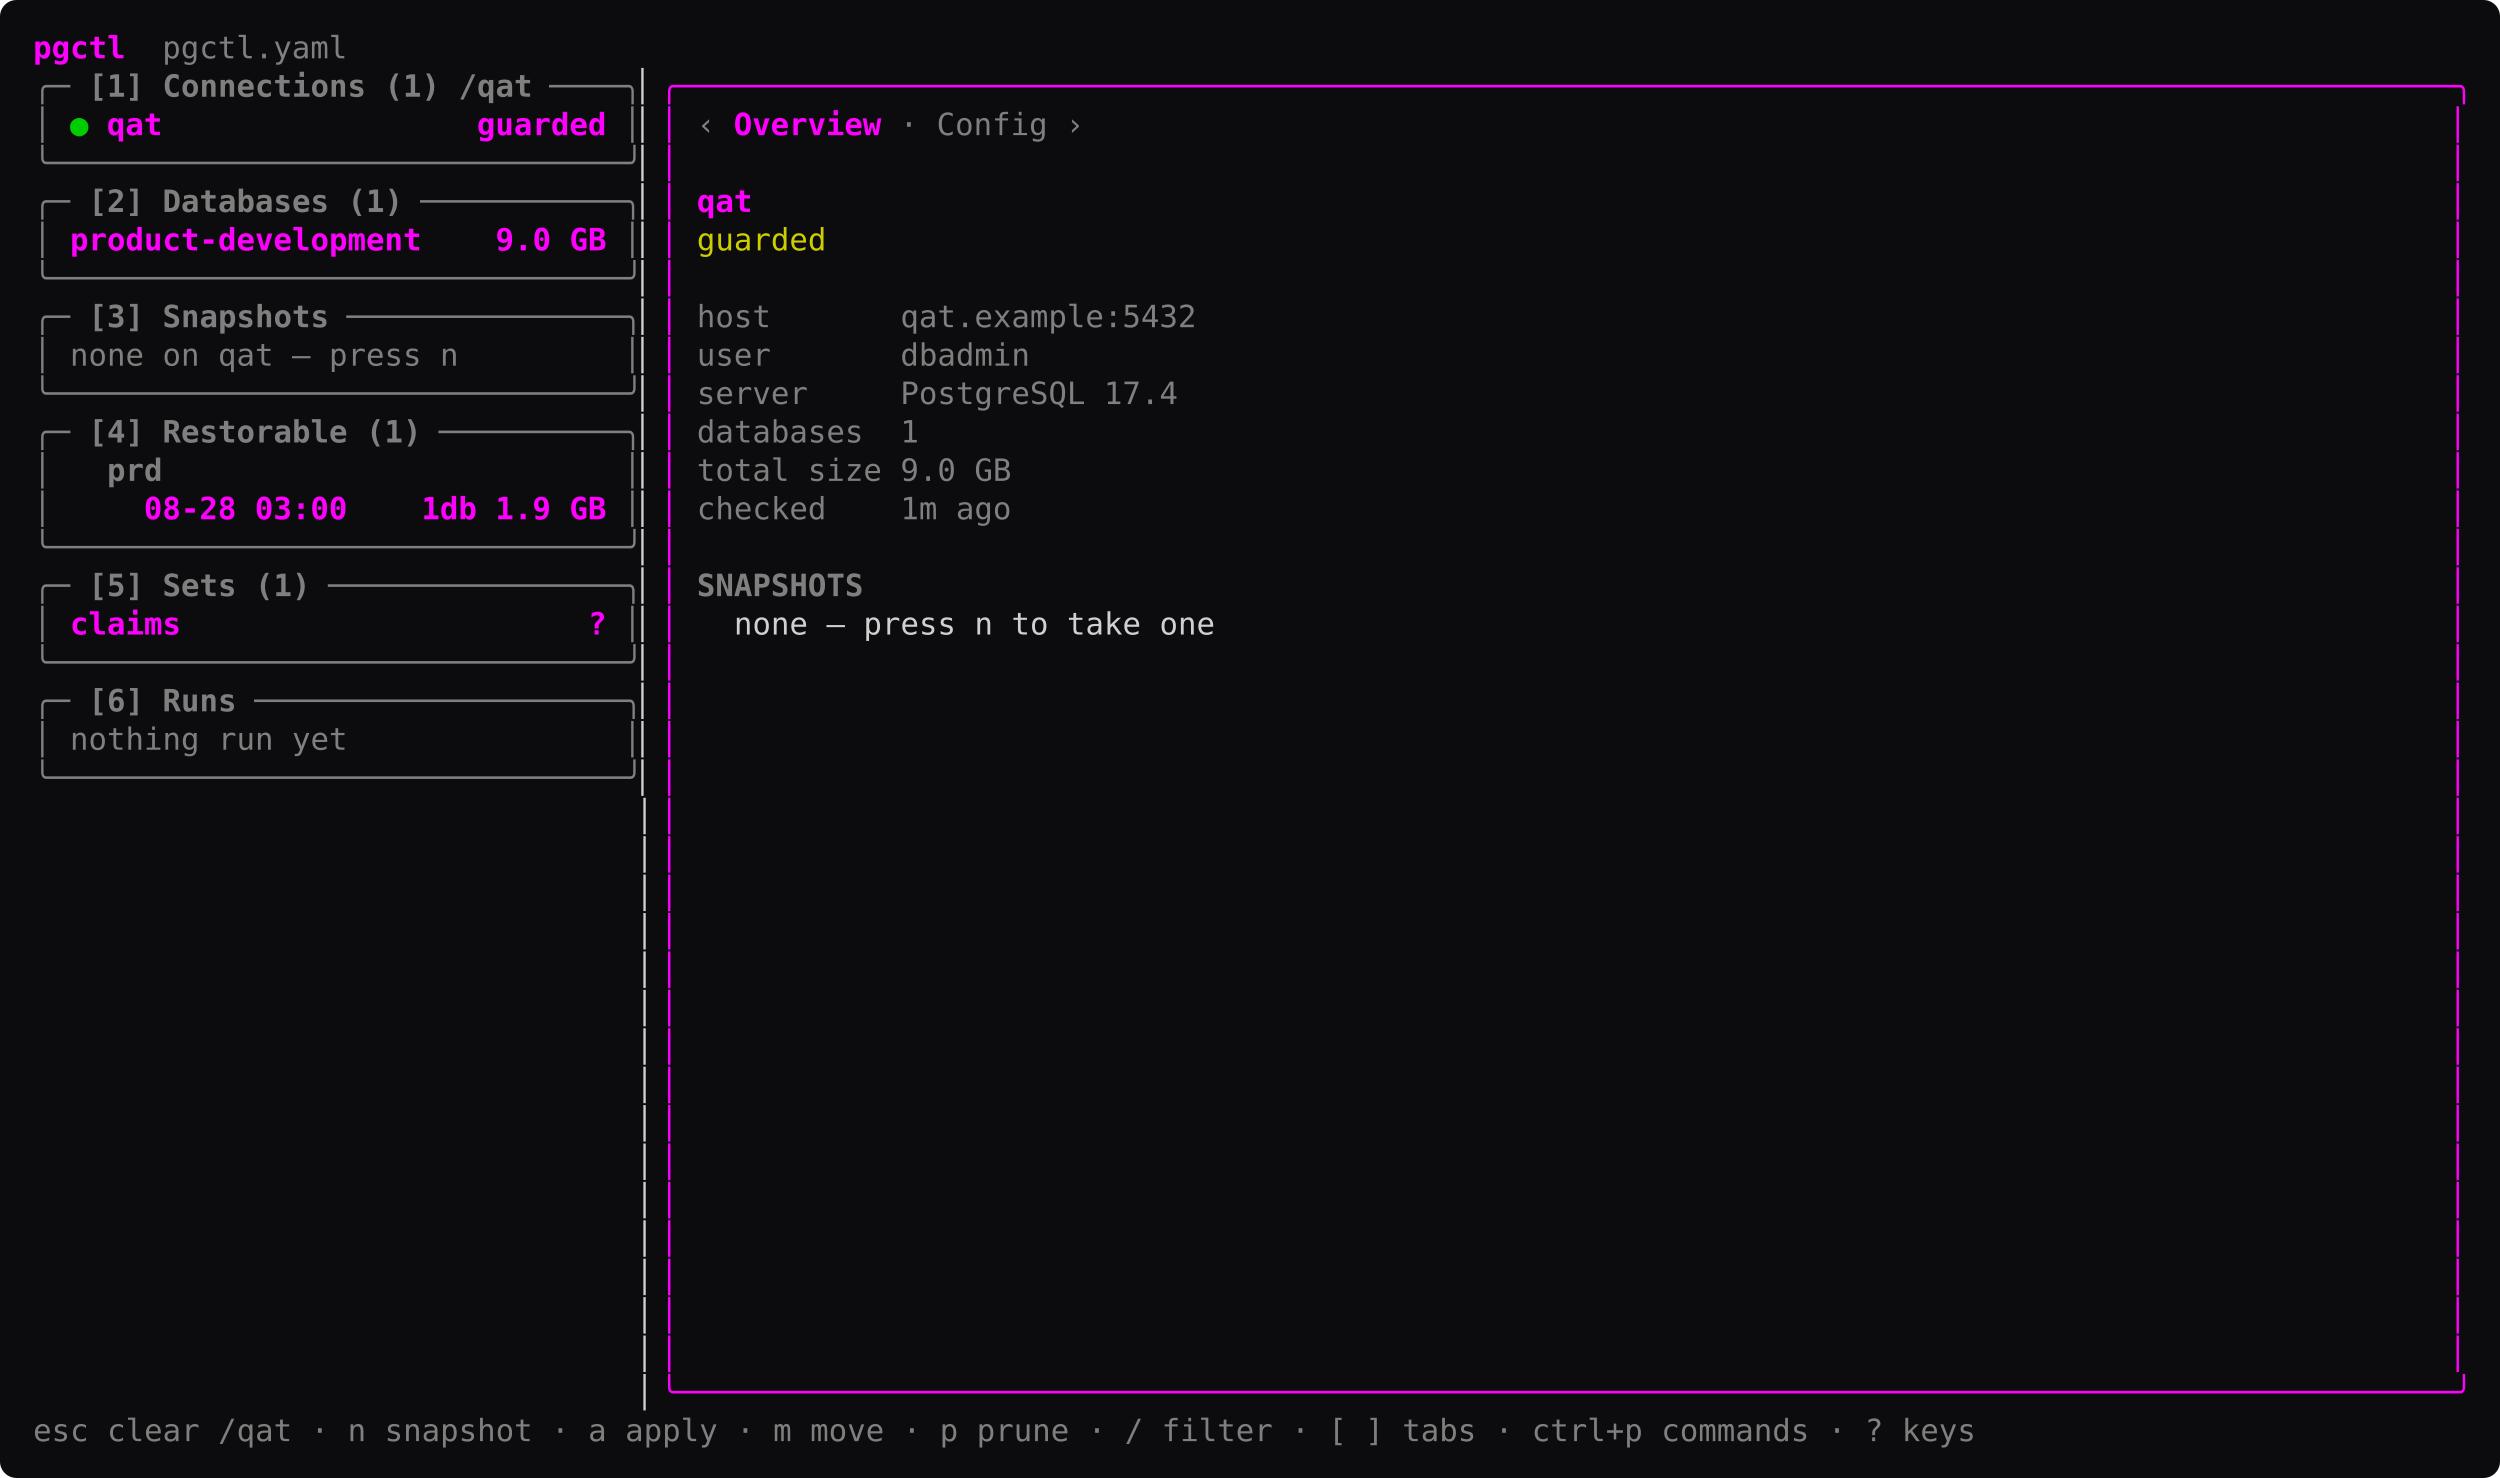
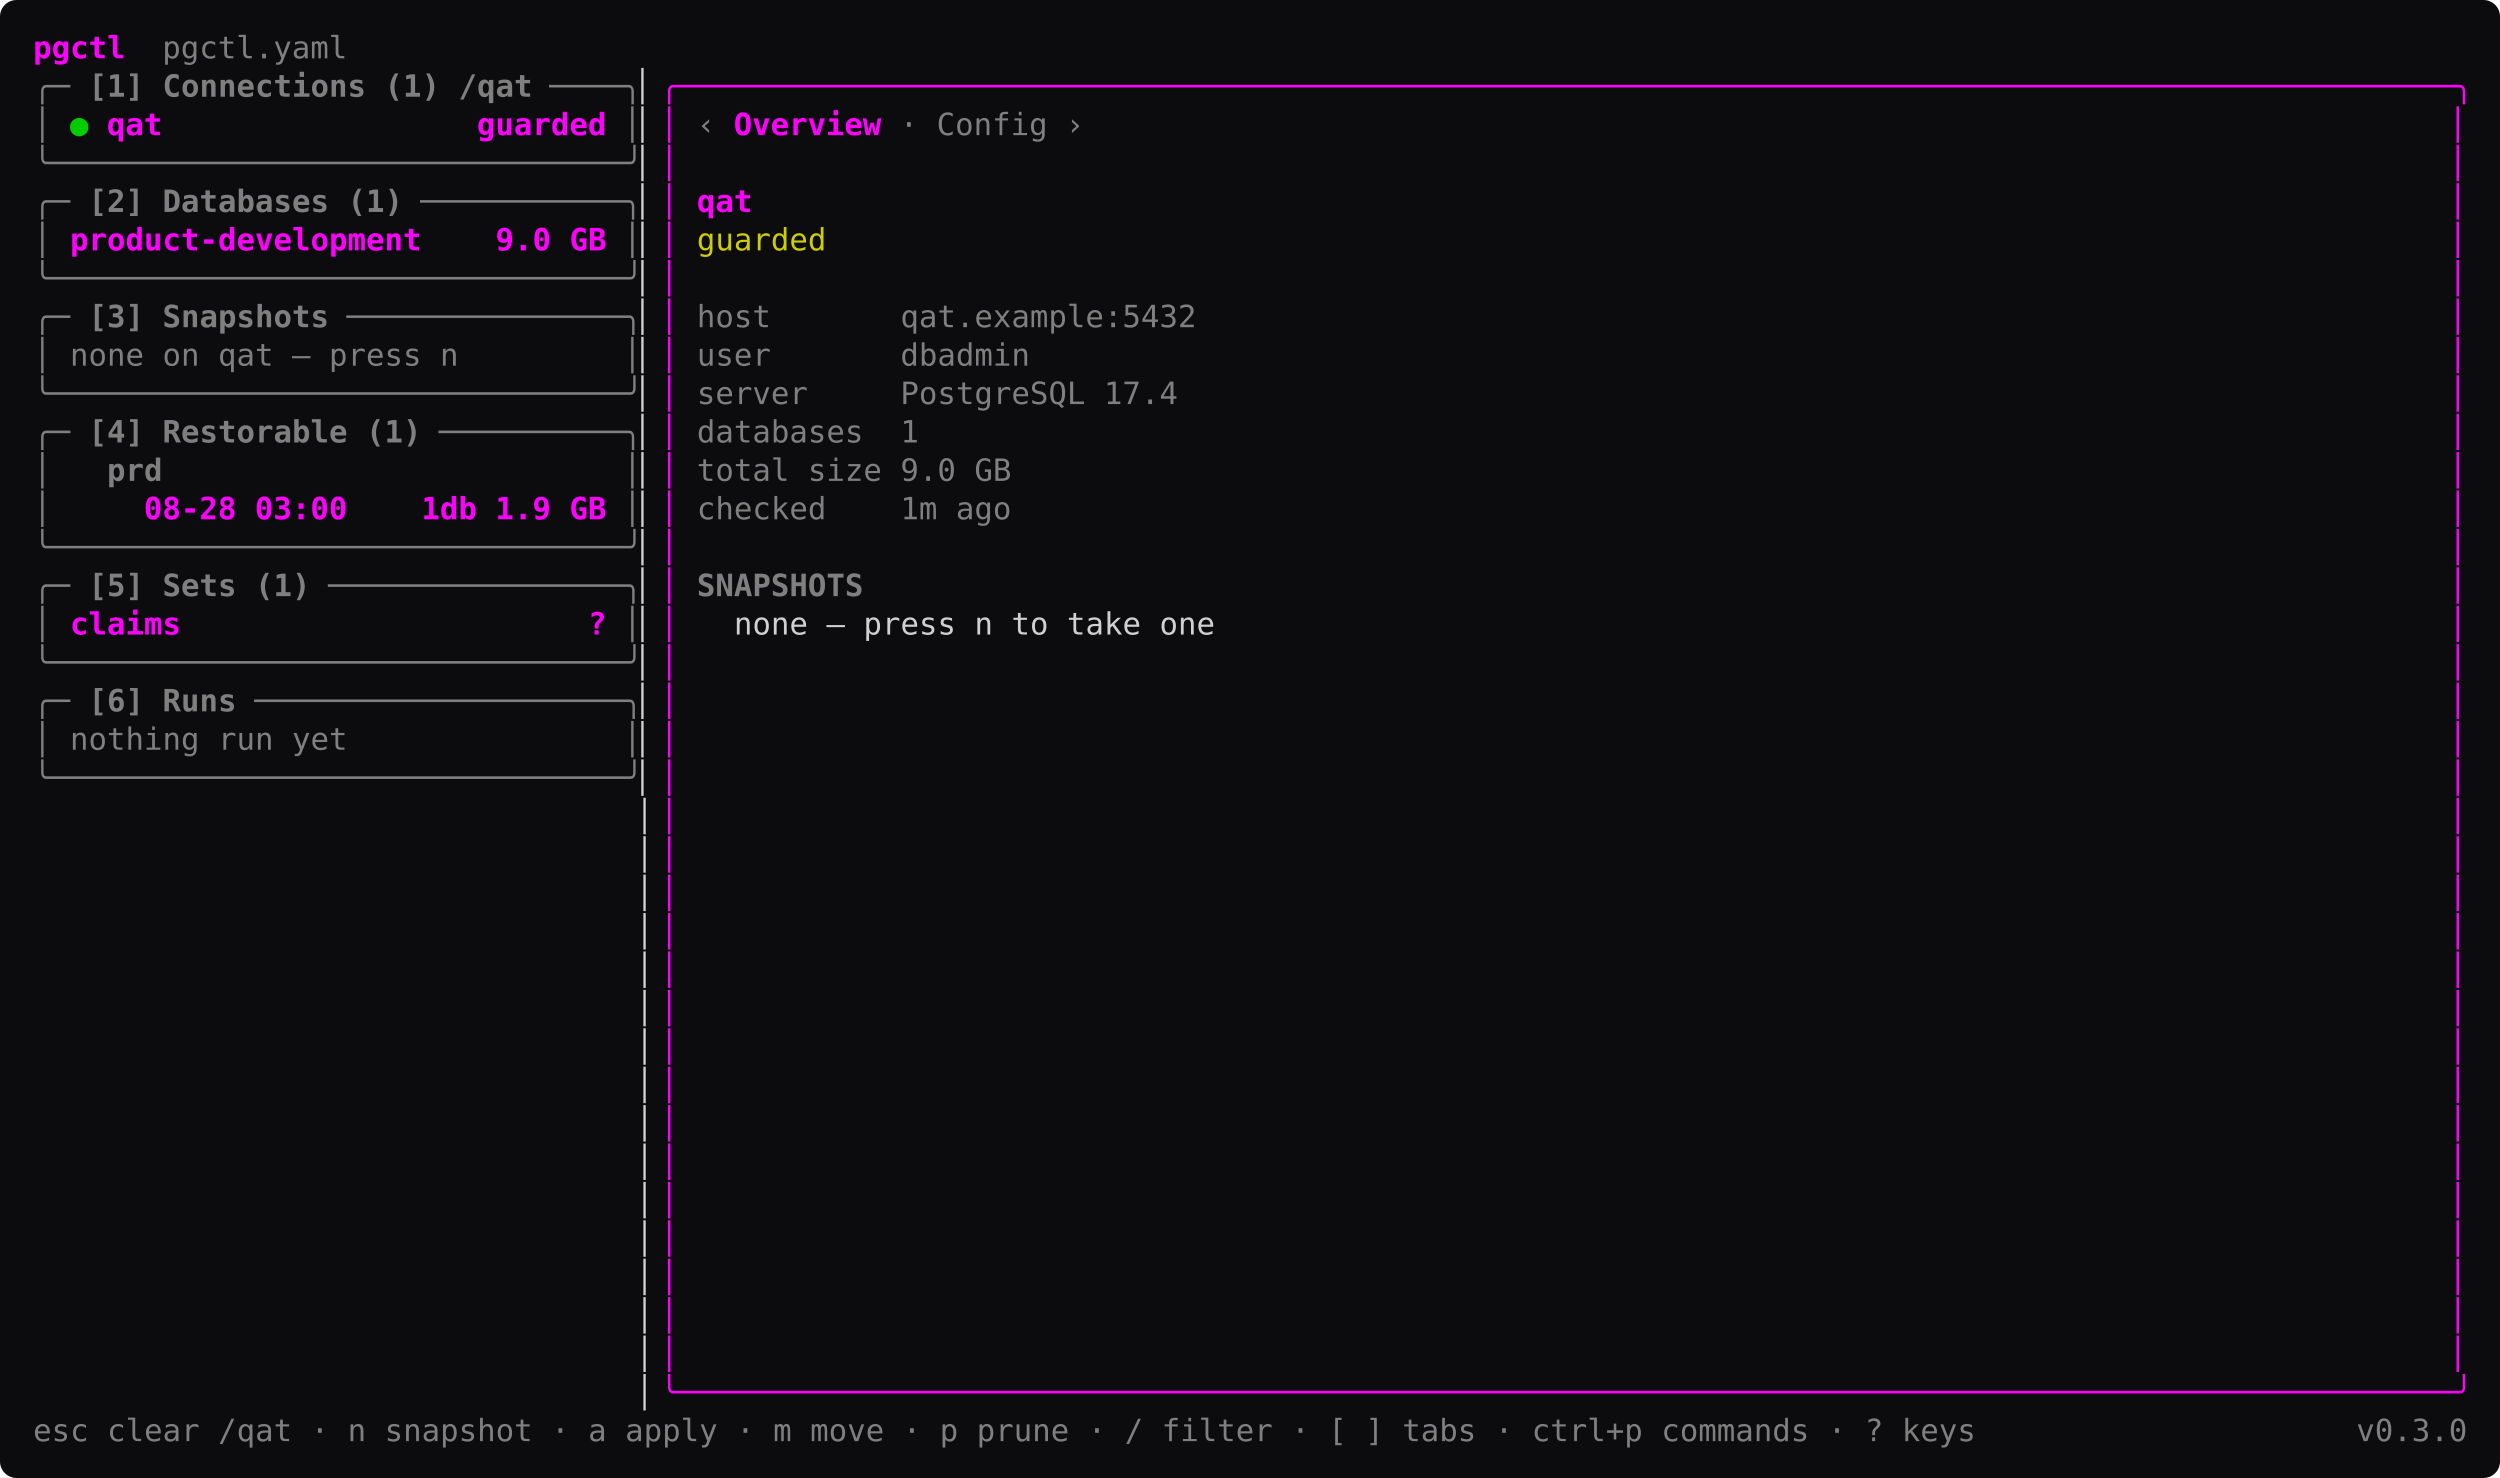
<svg xmlns="http://www.w3.org/2000/svg" width="1057.6" height="625.25" viewBox="0 0 1057.6 625.25" font-family="ui-monospace, 'SF Mono', SFMono-Regular, Menlo, Consolas, 'DejaVu Sans Mono', monospace" font-size="13" role="img">
  <rect width="1057.6" height="625.25" rx="7" fill="#0c0c0e" />
  <text x="14" y="24.68" textLength="39" lengthAdjust="spacing" fill="#ff00ff" font-weight="600" xml:space="preserve">pgctl</text>
  <text x="53" y="24.68" textLength="93.6" lengthAdjust="spacing" fill="#7f7f7f" xml:space="preserve">  pgctl.yaml</text>
  <text x="14" y="40.92" textLength="15.6" lengthAdjust="spacing" fill="#7f7f7f" xml:space="preserve">╭─</text>
  <text x="29.6" y="40.92" textLength="195" lengthAdjust="spacing" fill="#7f7f7f" font-weight="600" xml:space="preserve"> [1] Connections (1) /qat</text>
  <text x="232.4" y="40.92" textLength="39" lengthAdjust="spacing" fill="#7f7f7f" xml:space="preserve">────╮</text>
  <text x="271.4" y="40.92" textLength="7.8" lengthAdjust="spacing" fill="#d0d0d0" xml:space="preserve">▏</text>
  <text x="279.2" y="40.92" textLength="764.4" lengthAdjust="spacing" fill="#ff00ff" xml:space="preserve">╭────────────────────────────────────────────────────────────────────────────────────────────────╮</text>
  <text x="14" y="57.17" textLength="7.8" lengthAdjust="spacing" fill="#7f7f7f" xml:space="preserve">│</text>
  <text x="29.6" y="57.17" textLength="7.8" lengthAdjust="spacing" fill="#00cd00" xml:space="preserve">●</text>
  <text x="45.2" y="57.17" textLength="210.6" lengthAdjust="spacing" fill="#ff00ff" font-weight="600" xml:space="preserve">qat                 guarded</text>
  <text x="263.6" y="57.17" textLength="7.8" lengthAdjust="spacing" fill="#7f7f7f" xml:space="preserve">│</text>
  <text x="271.4" y="57.17" textLength="7.8" lengthAdjust="spacing" fill="#d0d0d0" xml:space="preserve">▏</text>
  <text x="279.2" y="57.17" textLength="7.8" lengthAdjust="spacing" fill="#ff00ff" xml:space="preserve">│</text>
  <text x="294.8" y="57.17" textLength="7.8" lengthAdjust="spacing" fill="#7f7f7f" xml:space="preserve">‹</text>
  <text x="310.4" y="57.17" textLength="7.8" lengthAdjust="spacing" fill="#ff00ff" font-weight="600" xml:space="preserve">O</text>
  <text x="318.2" y="57.17" textLength="7.8" lengthAdjust="spacing" fill="#ff00ff" font-weight="600" xml:space="preserve">v</text>
  <text x="326" y="57.17" textLength="7.8" lengthAdjust="spacing" fill="#ff00ff" font-weight="600" xml:space="preserve">e</text>
  <text x="333.8" y="57.17" textLength="7.8" lengthAdjust="spacing" fill="#ff00ff" font-weight="600" xml:space="preserve">r</text>
  <text x="341.6" y="57.17" textLength="7.8" lengthAdjust="spacing" fill="#ff00ff" font-weight="600" xml:space="preserve">v</text>
  <text x="349.4" y="57.17" textLength="7.8" lengthAdjust="spacing" fill="#ff00ff" font-weight="600" xml:space="preserve">i</text>
  <text x="357.2" y="57.17" textLength="7.8" lengthAdjust="spacing" fill="#ff00ff" font-weight="600" xml:space="preserve">e</text>
  <text x="365" y="57.17" textLength="7.8" lengthAdjust="spacing" fill="#ff00ff" font-weight="600" xml:space="preserve">w</text>
  <text x="380.6" y="57.17" textLength="7.8" lengthAdjust="spacing" fill="#7f7f7f" xml:space="preserve">·</text>
  <text x="388.4" y="57.17" textLength="54.6" lengthAdjust="spacing" fill="#7f7f7f" xml:space="preserve"> Config</text>
  <text x="450.8" y="57.17" textLength="7.8" lengthAdjust="spacing" fill="#7f7f7f" xml:space="preserve">›</text>
  <text x="1035.8" y="57.17" textLength="7.8" lengthAdjust="spacing" fill="#ff00ff" xml:space="preserve">│</text>
  <text x="14" y="73.42" textLength="257.4" lengthAdjust="spacing" fill="#7f7f7f" xml:space="preserve">╰───────────────────────────────╯</text>
  <text x="271.4" y="73.42" textLength="7.8" lengthAdjust="spacing" fill="#d0d0d0" xml:space="preserve">▏</text>
  <text x="279.2" y="73.42" textLength="7.8" lengthAdjust="spacing" fill="#ff00ff" xml:space="preserve">│</text>
  <text x="1035.8" y="73.42" textLength="7.8" lengthAdjust="spacing" fill="#ff00ff" xml:space="preserve">│</text>
  <text x="14" y="89.67" textLength="15.6" lengthAdjust="spacing" fill="#7f7f7f" xml:space="preserve">╭─</text>
  <text x="29.6" y="89.67" textLength="140.4" lengthAdjust="spacing" fill="#7f7f7f" font-weight="600" xml:space="preserve"> [2] Databases (1)</text>
  <text x="177.8" y="89.67" textLength="93.6" lengthAdjust="spacing" fill="#7f7f7f" xml:space="preserve">───────────╮</text>
  <text x="271.4" y="89.67" textLength="7.8" lengthAdjust="spacing" fill="#d0d0d0" xml:space="preserve">▏</text>
  <text x="279.2" y="89.67" textLength="7.8" lengthAdjust="spacing" fill="#ff00ff" xml:space="preserve">│</text>
  <text x="294.8" y="89.67" textLength="23.4" lengthAdjust="spacing" fill="#ff00ff" font-weight="600" xml:space="preserve">qat</text>
  <text x="1035.8" y="89.67" textLength="7.8" lengthAdjust="spacing" fill="#ff00ff" xml:space="preserve">│</text>
  <text x="14" y="105.92" textLength="7.8" lengthAdjust="spacing" fill="#7f7f7f" xml:space="preserve">│</text>
  <text x="29.6" y="105.92" textLength="226.2" lengthAdjust="spacing" fill="#ff00ff" font-weight="600" xml:space="preserve">product-development    9.0 GB</text>
  <text x="263.6" y="105.92" textLength="7.8" lengthAdjust="spacing" fill="#7f7f7f" xml:space="preserve">│</text>
  <text x="271.4" y="105.92" textLength="7.8" lengthAdjust="spacing" fill="#d0d0d0" xml:space="preserve">▏</text>
  <text x="279.2" y="105.92" textLength="7.8" lengthAdjust="spacing" fill="#ff00ff" xml:space="preserve">│</text>
  <text x="294.8" y="105.92" textLength="54.6" lengthAdjust="spacing" fill="#cdcd00" xml:space="preserve">guarded</text>
  <text x="1035.8" y="105.92" textLength="7.8" lengthAdjust="spacing" fill="#ff00ff" xml:space="preserve">│</text>
  <text x="14" y="122.17" textLength="257.4" lengthAdjust="spacing" fill="#7f7f7f" xml:space="preserve">╰───────────────────────────────╯</text>
  <text x="271.4" y="122.17" textLength="7.8" lengthAdjust="spacing" fill="#d0d0d0" xml:space="preserve">▏</text>
  <text x="279.2" y="122.17" textLength="7.8" lengthAdjust="spacing" fill="#ff00ff" xml:space="preserve">│</text>
  <text x="1035.8" y="122.17" textLength="7.8" lengthAdjust="spacing" fill="#ff00ff" xml:space="preserve">│</text>
  <text x="14" y="138.43" textLength="15.6" lengthAdjust="spacing" fill="#7f7f7f" xml:space="preserve">╭─</text>
  <text x="29.6" y="138.43" textLength="109.2" lengthAdjust="spacing" fill="#7f7f7f" font-weight="600" xml:space="preserve"> [3] Snapshots</text>
  <text x="146.6" y="138.43" textLength="124.8" lengthAdjust="spacing" fill="#7f7f7f" xml:space="preserve">───────────────╮</text>
  <text x="271.4" y="138.43" textLength="7.8" lengthAdjust="spacing" fill="#d0d0d0" xml:space="preserve">▏</text>
  <text x="279.2" y="138.43" textLength="7.8" lengthAdjust="spacing" fill="#ff00ff" xml:space="preserve">│</text>
  <text x="294.8" y="138.43" textLength="210.6" lengthAdjust="spacing" fill="#7f7f7f" xml:space="preserve">host       qat.example:5432</text>
  <text x="1035.8" y="138.43" textLength="7.8" lengthAdjust="spacing" fill="#ff00ff" xml:space="preserve">│</text>
  <text x="14" y="154.68" textLength="7.8" lengthAdjust="spacing" fill="#7f7f7f" xml:space="preserve">│</text>
  <text x="29.6" y="154.68" textLength="163.8" lengthAdjust="spacing" fill="#7f7f7f" xml:space="preserve">none on qat — press n</text>
  <text x="263.6" y="154.68" textLength="7.8" lengthAdjust="spacing" fill="#7f7f7f" xml:space="preserve">│</text>
  <text x="271.4" y="154.68" textLength="7.8" lengthAdjust="spacing" fill="#d0d0d0" xml:space="preserve">▏</text>
  <text x="279.2" y="154.68" textLength="7.8" lengthAdjust="spacing" fill="#ff00ff" xml:space="preserve">│</text>
  <text x="294.8" y="154.68" textLength="140.4" lengthAdjust="spacing" fill="#7f7f7f" xml:space="preserve">user       dbadmin</text>
  <text x="1035.8" y="154.68" textLength="7.8" lengthAdjust="spacing" fill="#ff00ff" xml:space="preserve">│</text>
  <text x="14" y="170.93" textLength="257.4" lengthAdjust="spacing" fill="#7f7f7f" xml:space="preserve">╰───────────────────────────────╯</text>
  <text x="271.4" y="170.93" textLength="7.8" lengthAdjust="spacing" fill="#d0d0d0" xml:space="preserve">▏</text>
  <text x="279.2" y="170.93" textLength="7.8" lengthAdjust="spacing" fill="#ff00ff" xml:space="preserve">│</text>
  <text x="294.8" y="170.93" textLength="202.8" lengthAdjust="spacing" fill="#7f7f7f" xml:space="preserve">server     PostgreSQL 17.4</text>
  <text x="1035.8" y="170.93" textLength="7.8" lengthAdjust="spacing" fill="#ff00ff" xml:space="preserve">│</text>
  <text x="14" y="187.18" textLength="15.6" lengthAdjust="spacing" fill="#7f7f7f" xml:space="preserve">╭─</text>
  <text x="29.6" y="187.18" textLength="148.2" lengthAdjust="spacing" fill="#7f7f7f" font-weight="600" xml:space="preserve"> [4] Restorable (1)</text>
  <text x="185.6" y="187.18" textLength="85.8" lengthAdjust="spacing" fill="#7f7f7f" xml:space="preserve">──────────╮</text>
  <text x="271.4" y="187.18" textLength="7.8" lengthAdjust="spacing" fill="#d0d0d0" xml:space="preserve">▏</text>
  <text x="279.2" y="187.18" textLength="7.8" lengthAdjust="spacing" fill="#ff00ff" xml:space="preserve">│</text>
  <text x="294.8" y="187.18" textLength="93.6" lengthAdjust="spacing" fill="#7f7f7f" xml:space="preserve">databases  1</text>
  <text x="1035.8" y="187.18" textLength="7.8" lengthAdjust="spacing" fill="#ff00ff" xml:space="preserve">│</text>
  <text x="14" y="203.43" textLength="7.8" lengthAdjust="spacing" fill="#7f7f7f" xml:space="preserve">│</text>
  <text x="29.6" y="203.43" textLength="39" lengthAdjust="spacing" fill="#7f7f7f" font-weight="600" xml:space="preserve">  prd</text>
  <text x="263.6" y="203.43" textLength="7.8" lengthAdjust="spacing" fill="#7f7f7f" xml:space="preserve">│</text>
  <text x="271.4" y="203.43" textLength="7.8" lengthAdjust="spacing" fill="#d0d0d0" xml:space="preserve">▏</text>
  <text x="279.2" y="203.43" textLength="7.8" lengthAdjust="spacing" fill="#ff00ff" xml:space="preserve">│</text>
  <text x="294.8" y="203.43" textLength="132.6" lengthAdjust="spacing" fill="#7f7f7f" xml:space="preserve">total size 9.0 GB</text>
  <text x="1035.8" y="203.43" textLength="7.8" lengthAdjust="spacing" fill="#ff00ff" xml:space="preserve">│</text>
  <text x="14" y="219.68" textLength="7.8" lengthAdjust="spacing" fill="#7f7f7f" xml:space="preserve">│</text>
  <text x="45.2" y="219.68" textLength="210.6" lengthAdjust="spacing" fill="#ff00ff" font-weight="600" xml:space="preserve">  08-28 03:00    1db 1.9 GB</text>
  <text x="263.6" y="219.68" textLength="7.8" lengthAdjust="spacing" fill="#7f7f7f" xml:space="preserve">│</text>
  <text x="271.4" y="219.68" textLength="7.8" lengthAdjust="spacing" fill="#d0d0d0" xml:space="preserve">▏</text>
  <text x="279.2" y="219.68" textLength="7.8" lengthAdjust="spacing" fill="#ff00ff" xml:space="preserve">│</text>
  <text x="294.8" y="219.68" textLength="132.6" lengthAdjust="spacing" fill="#7f7f7f" xml:space="preserve">checked    1m ago</text>
  <text x="1035.8" y="219.68" textLength="7.8" lengthAdjust="spacing" fill="#ff00ff" xml:space="preserve">│</text>
  <text x="14" y="235.93" textLength="257.4" lengthAdjust="spacing" fill="#7f7f7f" xml:space="preserve">╰───────────────────────────────╯</text>
  <text x="271.4" y="235.93" textLength="7.8" lengthAdjust="spacing" fill="#d0d0d0" xml:space="preserve">▏</text>
  <text x="279.2" y="235.93" textLength="7.8" lengthAdjust="spacing" fill="#ff00ff" xml:space="preserve">│</text>
  <text x="1035.8" y="235.93" textLength="7.8" lengthAdjust="spacing" fill="#ff00ff" xml:space="preserve">│</text>
  <text x="14" y="252.18" textLength="15.6" lengthAdjust="spacing" fill="#7f7f7f" xml:space="preserve">╭─</text>
  <text x="29.6" y="252.18" textLength="101.4" lengthAdjust="spacing" fill="#7f7f7f" font-weight="600" xml:space="preserve"> [5] Sets (1)</text>
  <text x="138.8" y="252.18" textLength="132.6" lengthAdjust="spacing" fill="#7f7f7f" xml:space="preserve">────────────────╮</text>
  <text x="271.4" y="252.18" textLength="7.8" lengthAdjust="spacing" fill="#d0d0d0" xml:space="preserve">▏</text>
  <text x="279.2" y="252.18" textLength="7.8" lengthAdjust="spacing" fill="#ff00ff" xml:space="preserve">│</text>
  <text x="294.8" y="252.18" textLength="70.2" lengthAdjust="spacing" fill="#7f7f7f" font-weight="600" xml:space="preserve">SNAPSHOTS</text>
  <text x="1035.8" y="252.18" textLength="7.8" lengthAdjust="spacing" fill="#ff00ff" xml:space="preserve">│</text>
  <text x="14" y="268.43" textLength="7.8" lengthAdjust="spacing" fill="#7f7f7f" xml:space="preserve">│</text>
  <text x="29.6" y="268.43" textLength="226.2" lengthAdjust="spacing" fill="#ff00ff" font-weight="600" xml:space="preserve">claims                      ?</text>
  <text x="263.6" y="268.43" textLength="7.8" lengthAdjust="spacing" fill="#7f7f7f" xml:space="preserve">│</text>
  <text x="271.4" y="268.43" textLength="7.8" lengthAdjust="spacing" fill="#d0d0d0" xml:space="preserve">▏</text>
  <text x="279.2" y="268.43" textLength="7.8" lengthAdjust="spacing" fill="#ff00ff" xml:space="preserve">│</text>
  <text x="287" y="268.43" textLength="226.2" lengthAdjust="spacing" fill="#d0d0d0" xml:space="preserve">   none — press n to take one</text>
  <text x="1035.8" y="268.43" textLength="7.8" lengthAdjust="spacing" fill="#ff00ff" xml:space="preserve">│</text>
  <text x="14" y="284.68" textLength="257.4" lengthAdjust="spacing" fill="#7f7f7f" xml:space="preserve">╰───────────────────────────────╯</text>
  <text x="271.4" y="284.68" textLength="7.8" lengthAdjust="spacing" fill="#d0d0d0" xml:space="preserve">▏</text>
  <text x="279.2" y="284.68" textLength="7.8" lengthAdjust="spacing" fill="#ff00ff" xml:space="preserve">│</text>
  <text x="1035.8" y="284.68" textLength="7.8" lengthAdjust="spacing" fill="#ff00ff" xml:space="preserve">│</text>
  <text x="14" y="300.93" textLength="15.6" lengthAdjust="spacing" fill="#7f7f7f" xml:space="preserve">╭─</text>
  <text x="29.6" y="300.93" textLength="70.2" lengthAdjust="spacing" fill="#7f7f7f" font-weight="600" xml:space="preserve"> [6] Runs</text>
  <text x="107.6" y="300.93" textLength="163.8" lengthAdjust="spacing" fill="#7f7f7f" xml:space="preserve">────────────────────╮</text>
  <text x="271.4" y="300.93" textLength="7.8" lengthAdjust="spacing" fill="#d0d0d0" xml:space="preserve">▏</text>
  <text x="279.2" y="300.93" textLength="7.8" lengthAdjust="spacing" fill="#ff00ff" xml:space="preserve">│</text>
  <text x="1035.8" y="300.93" textLength="7.8" lengthAdjust="spacing" fill="#ff00ff" xml:space="preserve">│</text>
  <text x="14" y="317.18" textLength="7.8" lengthAdjust="spacing" fill="#7f7f7f" xml:space="preserve">│</text>
  <text x="29.6" y="317.18" textLength="117" lengthAdjust="spacing" fill="#7f7f7f" xml:space="preserve">nothing run yet</text>
  <text x="263.6" y="317.18" textLength="7.8" lengthAdjust="spacing" fill="#7f7f7f" xml:space="preserve">│</text>
  <text x="271.4" y="317.18" textLength="7.8" lengthAdjust="spacing" fill="#d0d0d0" xml:space="preserve">▏</text>
  <text x="279.2" y="317.18" textLength="7.8" lengthAdjust="spacing" fill="#ff00ff" xml:space="preserve">│</text>
  <text x="1035.8" y="317.18" textLength="7.8" lengthAdjust="spacing" fill="#ff00ff" xml:space="preserve">│</text>
  <text x="14" y="333.43" textLength="257.4" lengthAdjust="spacing" fill="#7f7f7f" xml:space="preserve">╰───────────────────────────────╯</text>
  <text x="271.4" y="333.43" textLength="7.8" lengthAdjust="spacing" fill="#d0d0d0" xml:space="preserve">▏</text>
  <text x="279.2" y="333.43" textLength="7.8" lengthAdjust="spacing" fill="#ff00ff" xml:space="preserve">│</text>
  <text x="1035.8" y="333.43" textLength="7.8" lengthAdjust="spacing" fill="#ff00ff" xml:space="preserve">│</text>
  <text x="14" y="349.68" textLength="265.2" lengthAdjust="spacing" fill="#d0d0d0" xml:space="preserve">                                 ▏</text>
  <text x="279.2" y="349.68" textLength="7.8" lengthAdjust="spacing" fill="#ff00ff" xml:space="preserve">│</text>
  <text x="1035.8" y="349.68" textLength="7.8" lengthAdjust="spacing" fill="#ff00ff" xml:space="preserve">│</text>
  <text x="14" y="365.93" textLength="265.2" lengthAdjust="spacing" fill="#d0d0d0" xml:space="preserve">                                 ▏</text>
  <text x="279.2" y="365.93" textLength="7.8" lengthAdjust="spacing" fill="#ff00ff" xml:space="preserve">│</text>
  <text x="1035.8" y="365.93" textLength="7.8" lengthAdjust="spacing" fill="#ff00ff" xml:space="preserve">│</text>
  <text x="14" y="382.18" textLength="265.2" lengthAdjust="spacing" fill="#d0d0d0" xml:space="preserve">                                 ▏</text>
  <text x="279.2" y="382.18" textLength="7.8" lengthAdjust="spacing" fill="#ff00ff" xml:space="preserve">│</text>
  <text x="1035.8" y="382.18" textLength="7.8" lengthAdjust="spacing" fill="#ff00ff" xml:space="preserve">│</text>
  <text x="14" y="398.43" textLength="265.2" lengthAdjust="spacing" fill="#d0d0d0" xml:space="preserve">                                 ▏</text>
  <text x="279.2" y="398.43" textLength="7.8" lengthAdjust="spacing" fill="#ff00ff" xml:space="preserve">│</text>
  <text x="1035.8" y="398.43" textLength="7.8" lengthAdjust="spacing" fill="#ff00ff" xml:space="preserve">│</text>
  <text x="14" y="414.68" textLength="265.2" lengthAdjust="spacing" fill="#d0d0d0" xml:space="preserve">                                 ▏</text>
  <text x="279.2" y="414.68" textLength="7.8" lengthAdjust="spacing" fill="#ff00ff" xml:space="preserve">│</text>
  <text x="1035.8" y="414.68" textLength="7.8" lengthAdjust="spacing" fill="#ff00ff" xml:space="preserve">│</text>
  <text x="14" y="430.93" textLength="265.2" lengthAdjust="spacing" fill="#d0d0d0" xml:space="preserve">                                 ▏</text>
  <text x="279.2" y="430.93" textLength="7.8" lengthAdjust="spacing" fill="#ff00ff" xml:space="preserve">│</text>
  <text x="1035.8" y="430.93" textLength="7.8" lengthAdjust="spacing" fill="#ff00ff" xml:space="preserve">│</text>
  <text x="14" y="447.18" textLength="265.2" lengthAdjust="spacing" fill="#d0d0d0" xml:space="preserve">                                 ▏</text>
  <text x="279.2" y="447.18" textLength="7.8" lengthAdjust="spacing" fill="#ff00ff" xml:space="preserve">│</text>
  <text x="1035.8" y="447.18" textLength="7.8" lengthAdjust="spacing" fill="#ff00ff" xml:space="preserve">│</text>
  <text x="14" y="463.43" textLength="265.2" lengthAdjust="spacing" fill="#d0d0d0" xml:space="preserve">                                 ▏</text>
  <text x="279.2" y="463.43" textLength="7.8" lengthAdjust="spacing" fill="#ff00ff" xml:space="preserve">│</text>
  <text x="1035.8" y="463.43" textLength="7.8" lengthAdjust="spacing" fill="#ff00ff" xml:space="preserve">│</text>
  <text x="14" y="479.68" textLength="265.2" lengthAdjust="spacing" fill="#d0d0d0" xml:space="preserve">                                 ▏</text>
  <text x="279.2" y="479.68" textLength="7.8" lengthAdjust="spacing" fill="#ff00ff" xml:space="preserve">│</text>
  <text x="1035.8" y="479.68" textLength="7.8" lengthAdjust="spacing" fill="#ff00ff" xml:space="preserve">│</text>
  <text x="14" y="495.93" textLength="265.2" lengthAdjust="spacing" fill="#d0d0d0" xml:space="preserve">                                 ▏</text>
  <text x="279.2" y="495.93" textLength="7.8" lengthAdjust="spacing" fill="#ff00ff" xml:space="preserve">│</text>
  <text x="1035.8" y="495.93" textLength="7.8" lengthAdjust="spacing" fill="#ff00ff" xml:space="preserve">│</text>
  <text x="14" y="512.17" textLength="265.2" lengthAdjust="spacing" fill="#d0d0d0" xml:space="preserve">                                 ▏</text>
  <text x="279.2" y="512.17" textLength="7.8" lengthAdjust="spacing" fill="#ff00ff" xml:space="preserve">│</text>
  <text x="1035.8" y="512.17" textLength="7.8" lengthAdjust="spacing" fill="#ff00ff" xml:space="preserve">│</text>
  <text x="14" y="528.42" textLength="265.2" lengthAdjust="spacing" fill="#d0d0d0" xml:space="preserve">                                 ▏</text>
  <text x="279.2" y="528.42" textLength="7.8" lengthAdjust="spacing" fill="#ff00ff" xml:space="preserve">│</text>
  <text x="1035.8" y="528.42" textLength="7.8" lengthAdjust="spacing" fill="#ff00ff" xml:space="preserve">│</text>
  <text x="14" y="544.67" textLength="265.2" lengthAdjust="spacing" fill="#d0d0d0" xml:space="preserve">                                 ▏</text>
  <text x="279.2" y="544.67" textLength="7.8" lengthAdjust="spacing" fill="#ff00ff" xml:space="preserve">│</text>
  <text x="1035.8" y="544.67" textLength="7.8" lengthAdjust="spacing" fill="#ff00ff" xml:space="preserve">│</text>
  <text x="14" y="560.92" textLength="265.2" lengthAdjust="spacing" fill="#d0d0d0" xml:space="preserve">                                 ▏</text>
  <text x="279.2" y="560.92" textLength="7.8" lengthAdjust="spacing" fill="#ff00ff" xml:space="preserve">│</text>
  <text x="1035.8" y="560.92" textLength="7.8" lengthAdjust="spacing" fill="#ff00ff" xml:space="preserve">│</text>
  <text x="14" y="577.17" textLength="265.2" lengthAdjust="spacing" fill="#d0d0d0" xml:space="preserve">                                 ▏</text>
  <text x="279.2" y="577.17" textLength="7.8" lengthAdjust="spacing" fill="#ff00ff" xml:space="preserve">│</text>
  <text x="1035.8" y="577.17" textLength="7.8" lengthAdjust="spacing" fill="#ff00ff" xml:space="preserve">│</text>
  <text x="14" y="593.42" textLength="265.2" lengthAdjust="spacing" fill="#d0d0d0" xml:space="preserve">                                 ▏</text>
  <text x="279.2" y="593.42" textLength="764.4" lengthAdjust="spacing" fill="#ff00ff" xml:space="preserve">╰────────────────────────────────────────────────────────────────────────────────────────────────╯</text>
  <text x="14" y="609.67" textLength="819" lengthAdjust="spacing" fill="#7f7f7f" xml:space="preserve">esc clear /qat · n snapshot · a apply · m move · p prune · / filter · [ ] tabs · ctrl+p commands · ? keys</text>
+   <text x="996.8" y="609.67" textLength="46.8" lengthAdjust="spacing" fill="#7f7f7f" xml:space="preserve">v0.3.0</text>
</svg>
